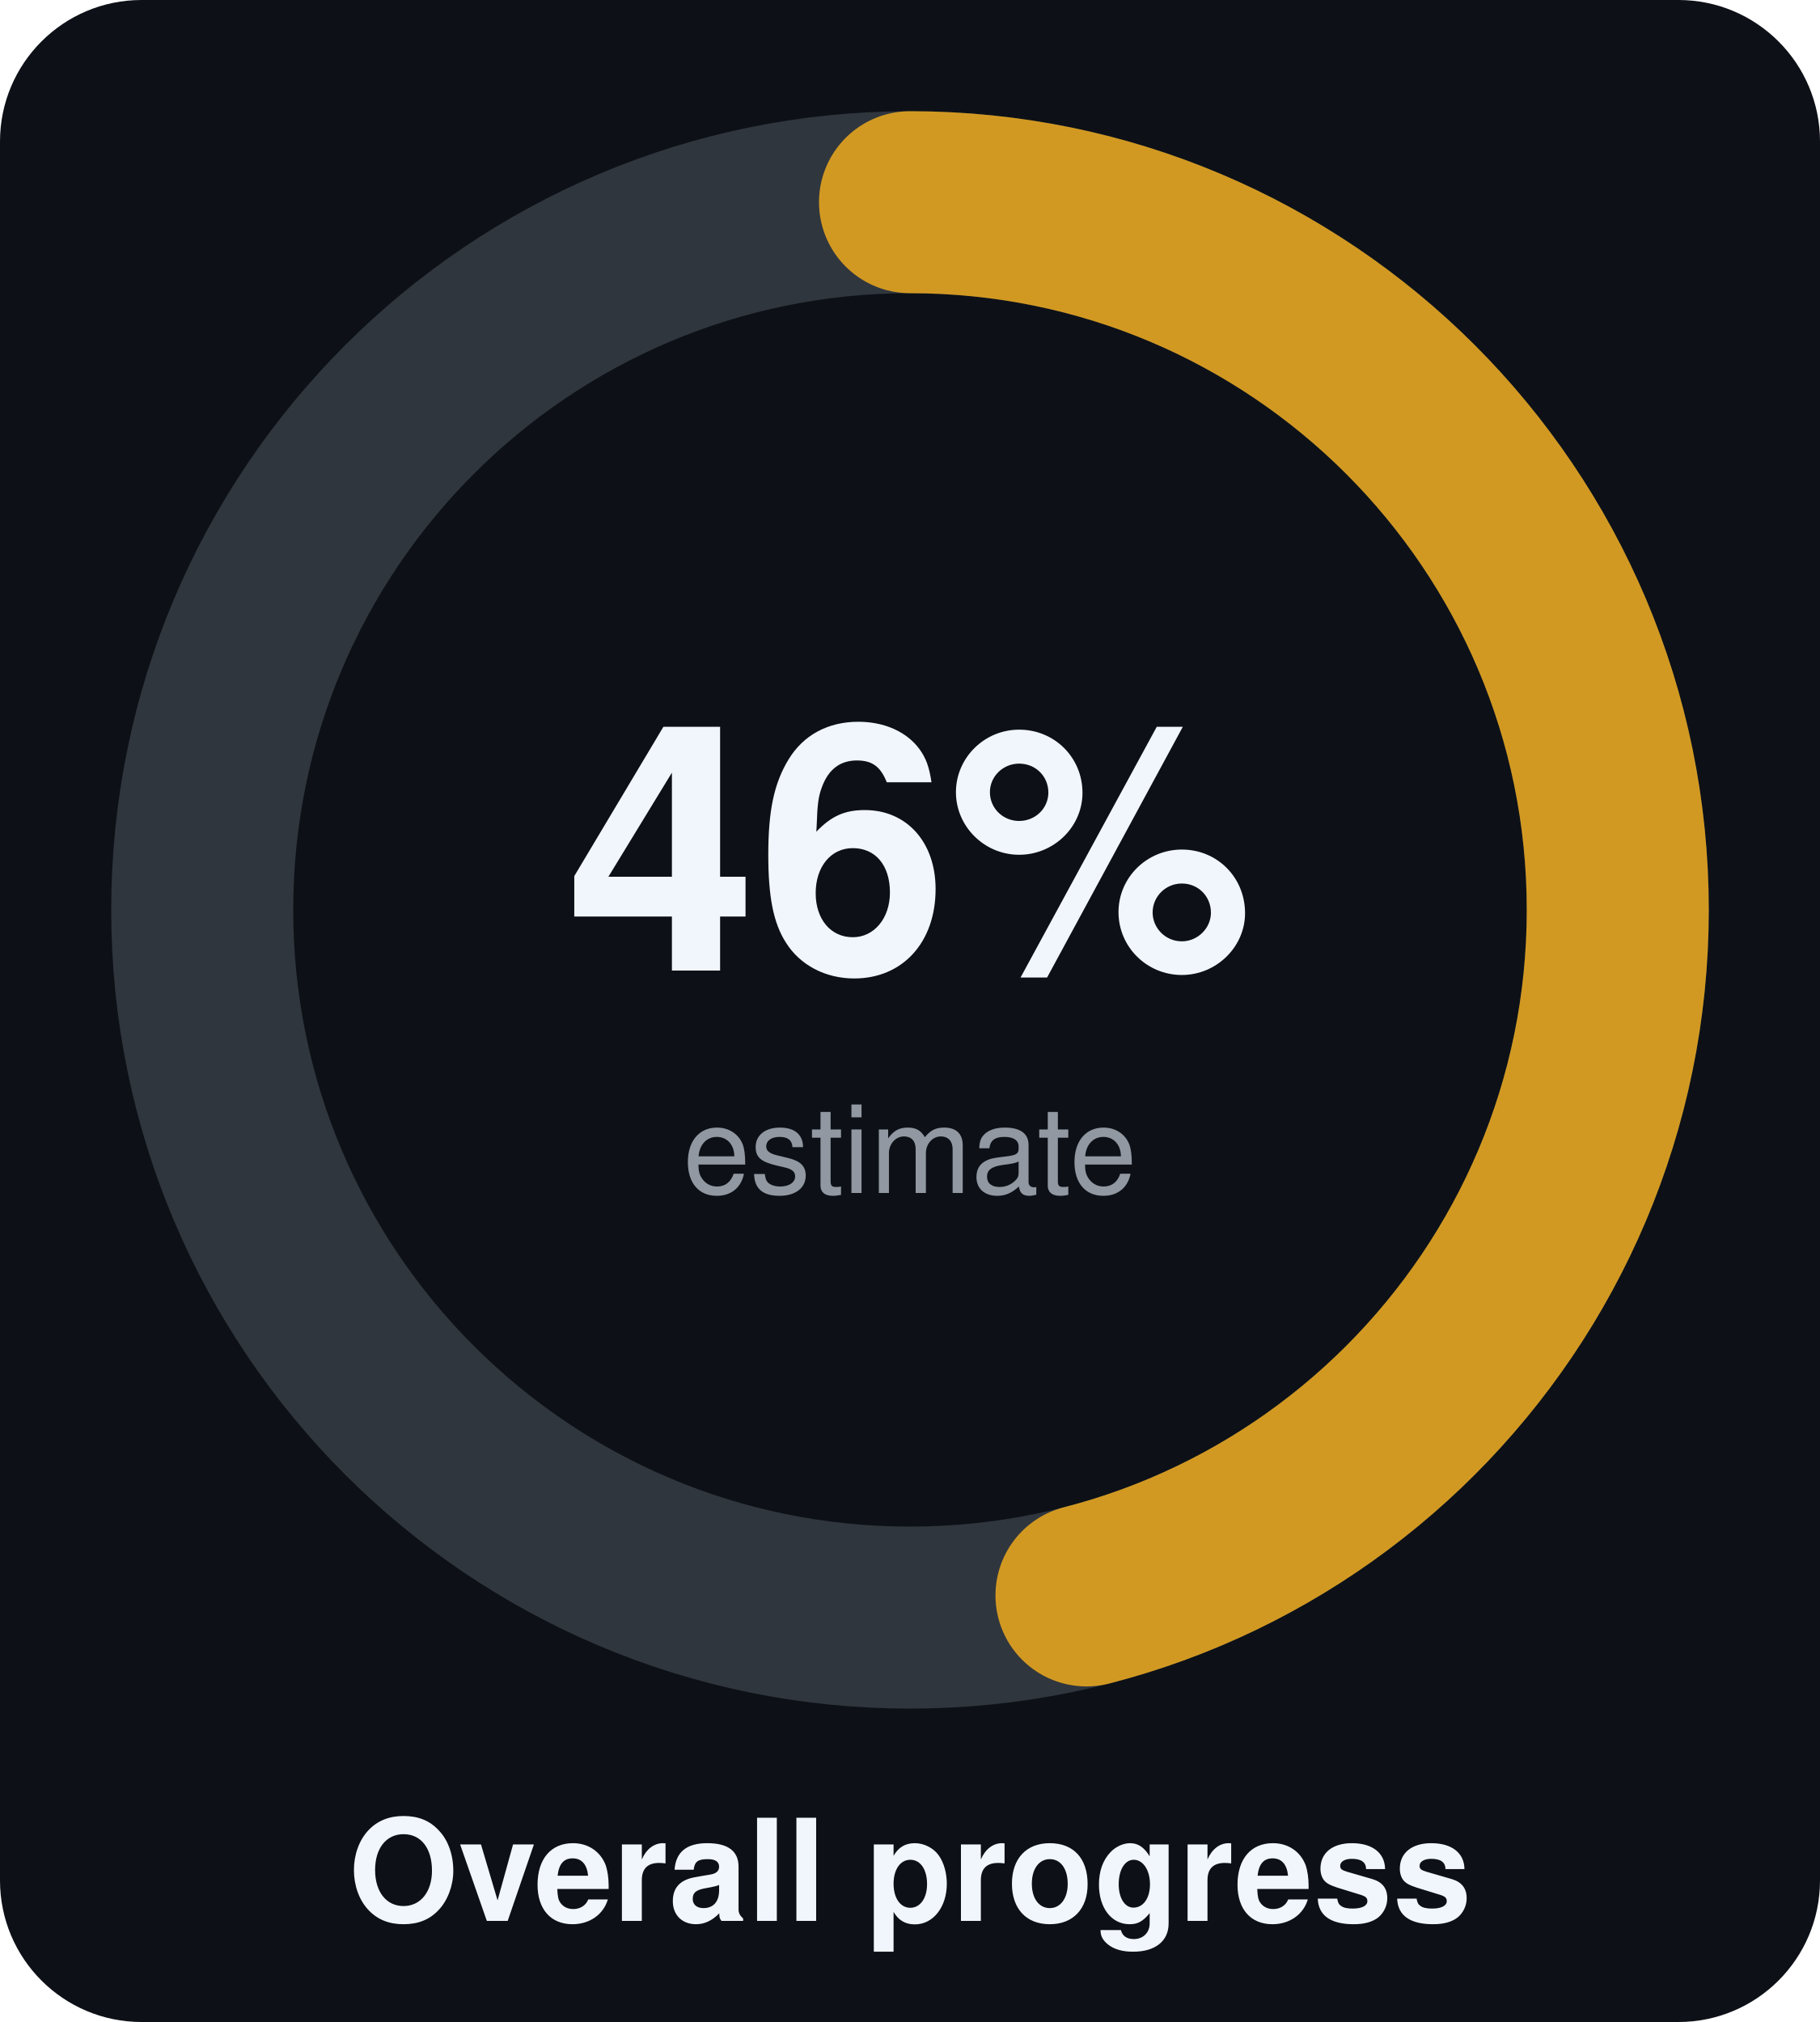
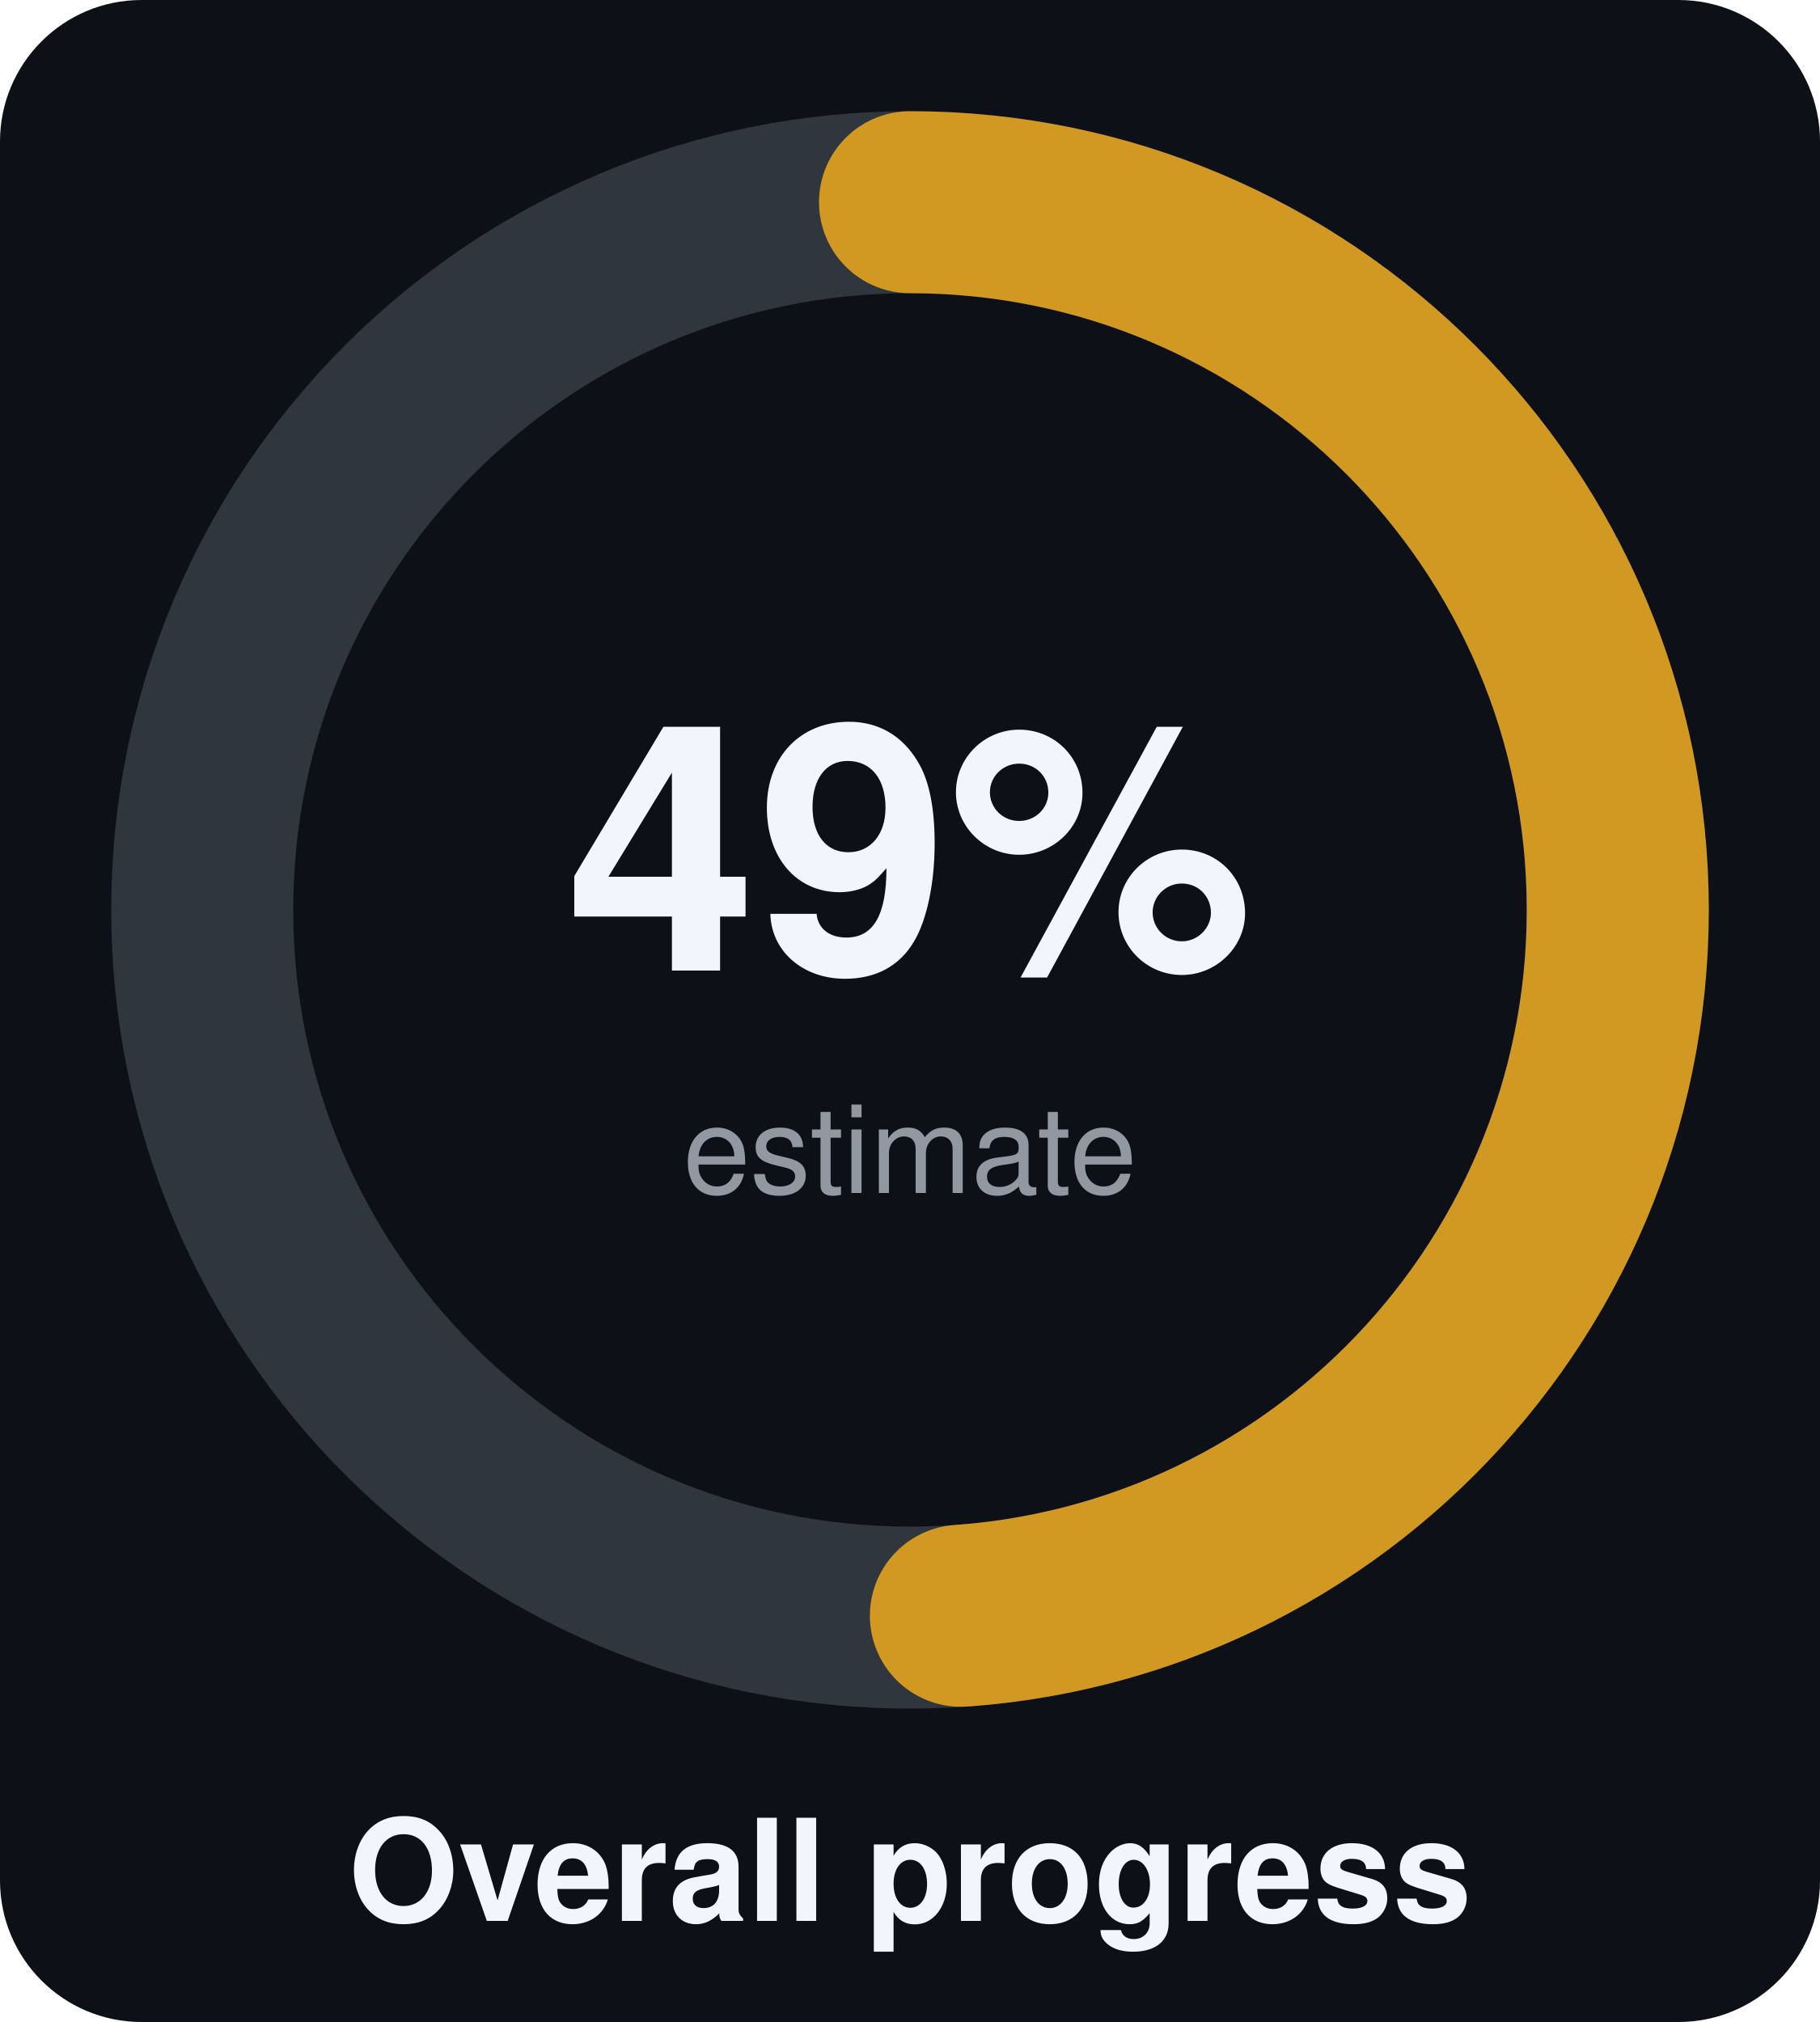
- <svg xmlns="http://www.w3.org/2000/svg" width="180" height="200" viewBox="0 0 180 200" role="img" aria-label="Overall progress estimate 46 percent">
+ <svg xmlns="http://www.w3.org/2000/svg" width="180" height="200" viewBox="0 0 180 200" role="img" aria-label="Overall progress estimate 49 percent">
  <style>.t{fill:#f0f6fc;font-family:Segoe UI,Helvetica,Arial,sans-serif}.m{fill:#9198a1;font-family:Segoe UI,Helvetica,Arial,sans-serif}</style>
  <rect width="180" height="200" rx="14" fill="#0d1117" />
  <circle cx="90" cy="90" r="70" fill="none" stroke="#30363d" stroke-width="18" />
-   <circle cx="90" cy="90" r="70" fill="none" stroke="#d29922" stroke-width="18" stroke-linecap="round" stroke-dasharray="202.3 439.8" transform="rotate(-90 90 90)" />
-   <text class="t" x="90" y="96" text-anchor="middle" font-size="34" font-weight="700">46%</text>
+   <circle cx="90" cy="90" r="70" fill="none" stroke="#d29922" stroke-width="18" stroke-linecap="round" stroke-dasharray="214.9 439.8" transform="rotate(-90 90 90)" />
+   <text class="t" x="90" y="96" text-anchor="middle" font-size="34" font-weight="700">49%</text>
  <text class="m" x="90" y="118" text-anchor="middle" font-size="12">estimate</text>
  <text class="t" x="90" y="190" text-anchor="middle" font-size="14" font-weight="600">Overall progress</text>
</svg>
